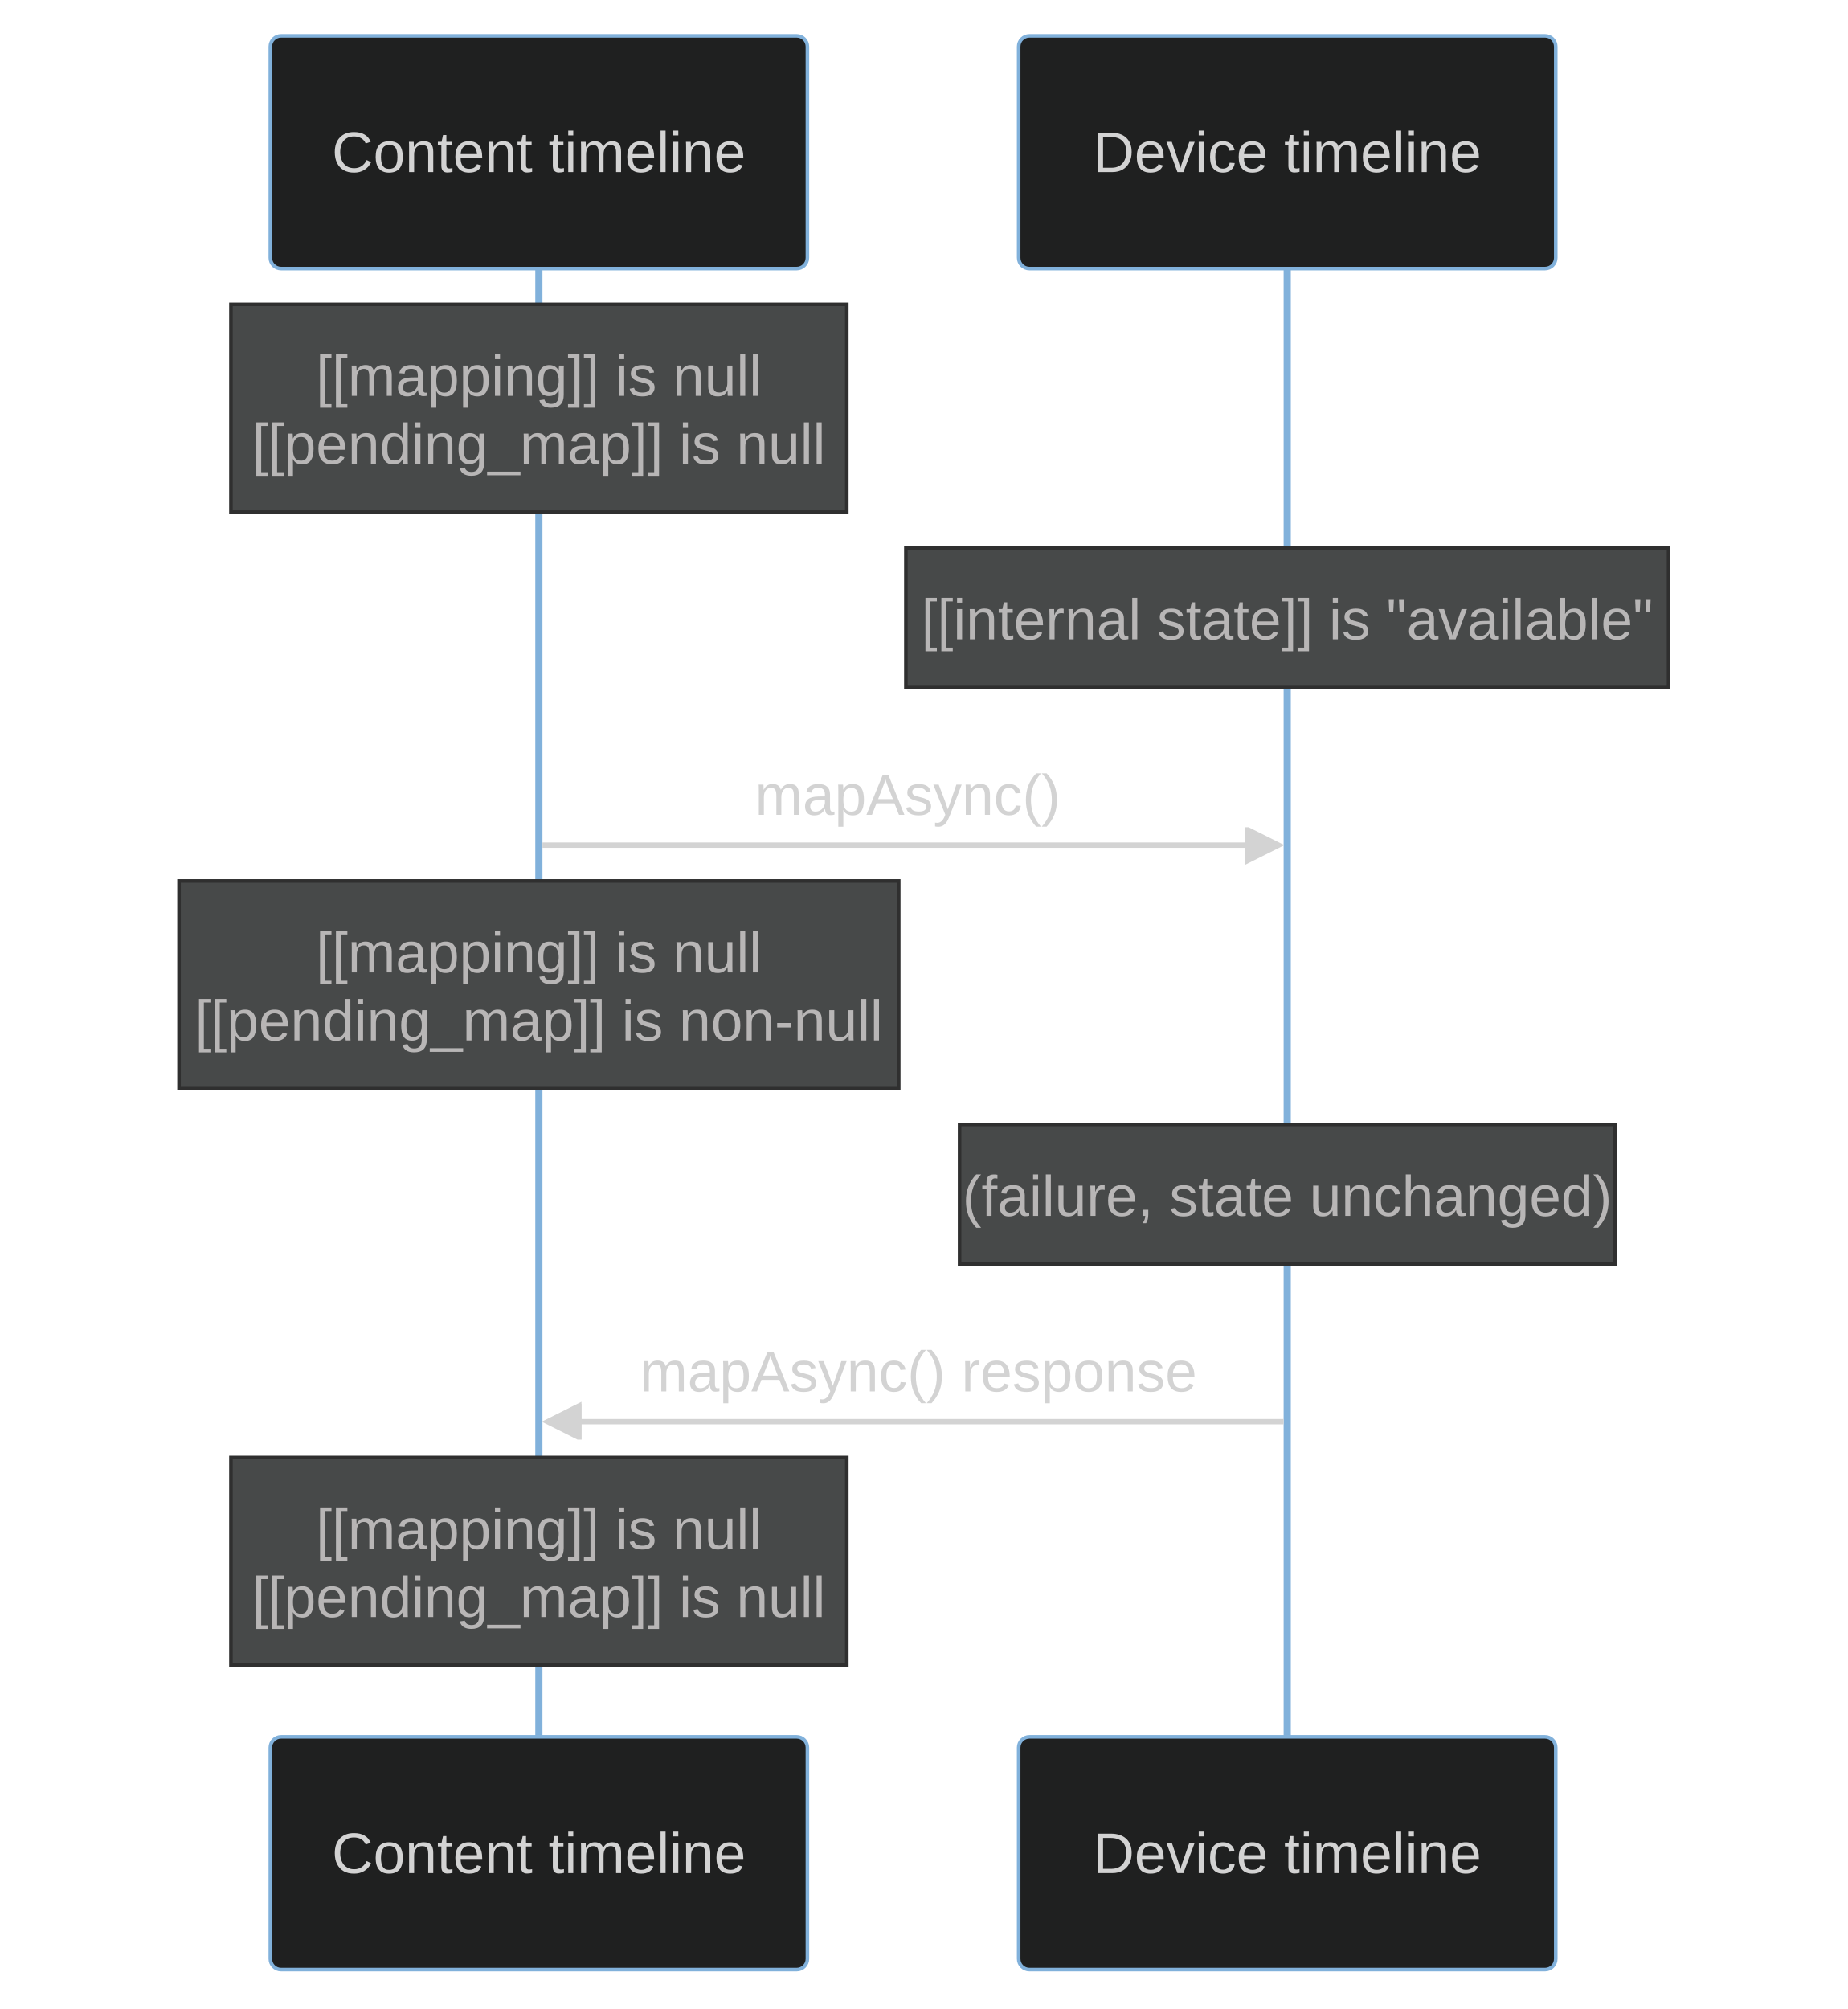
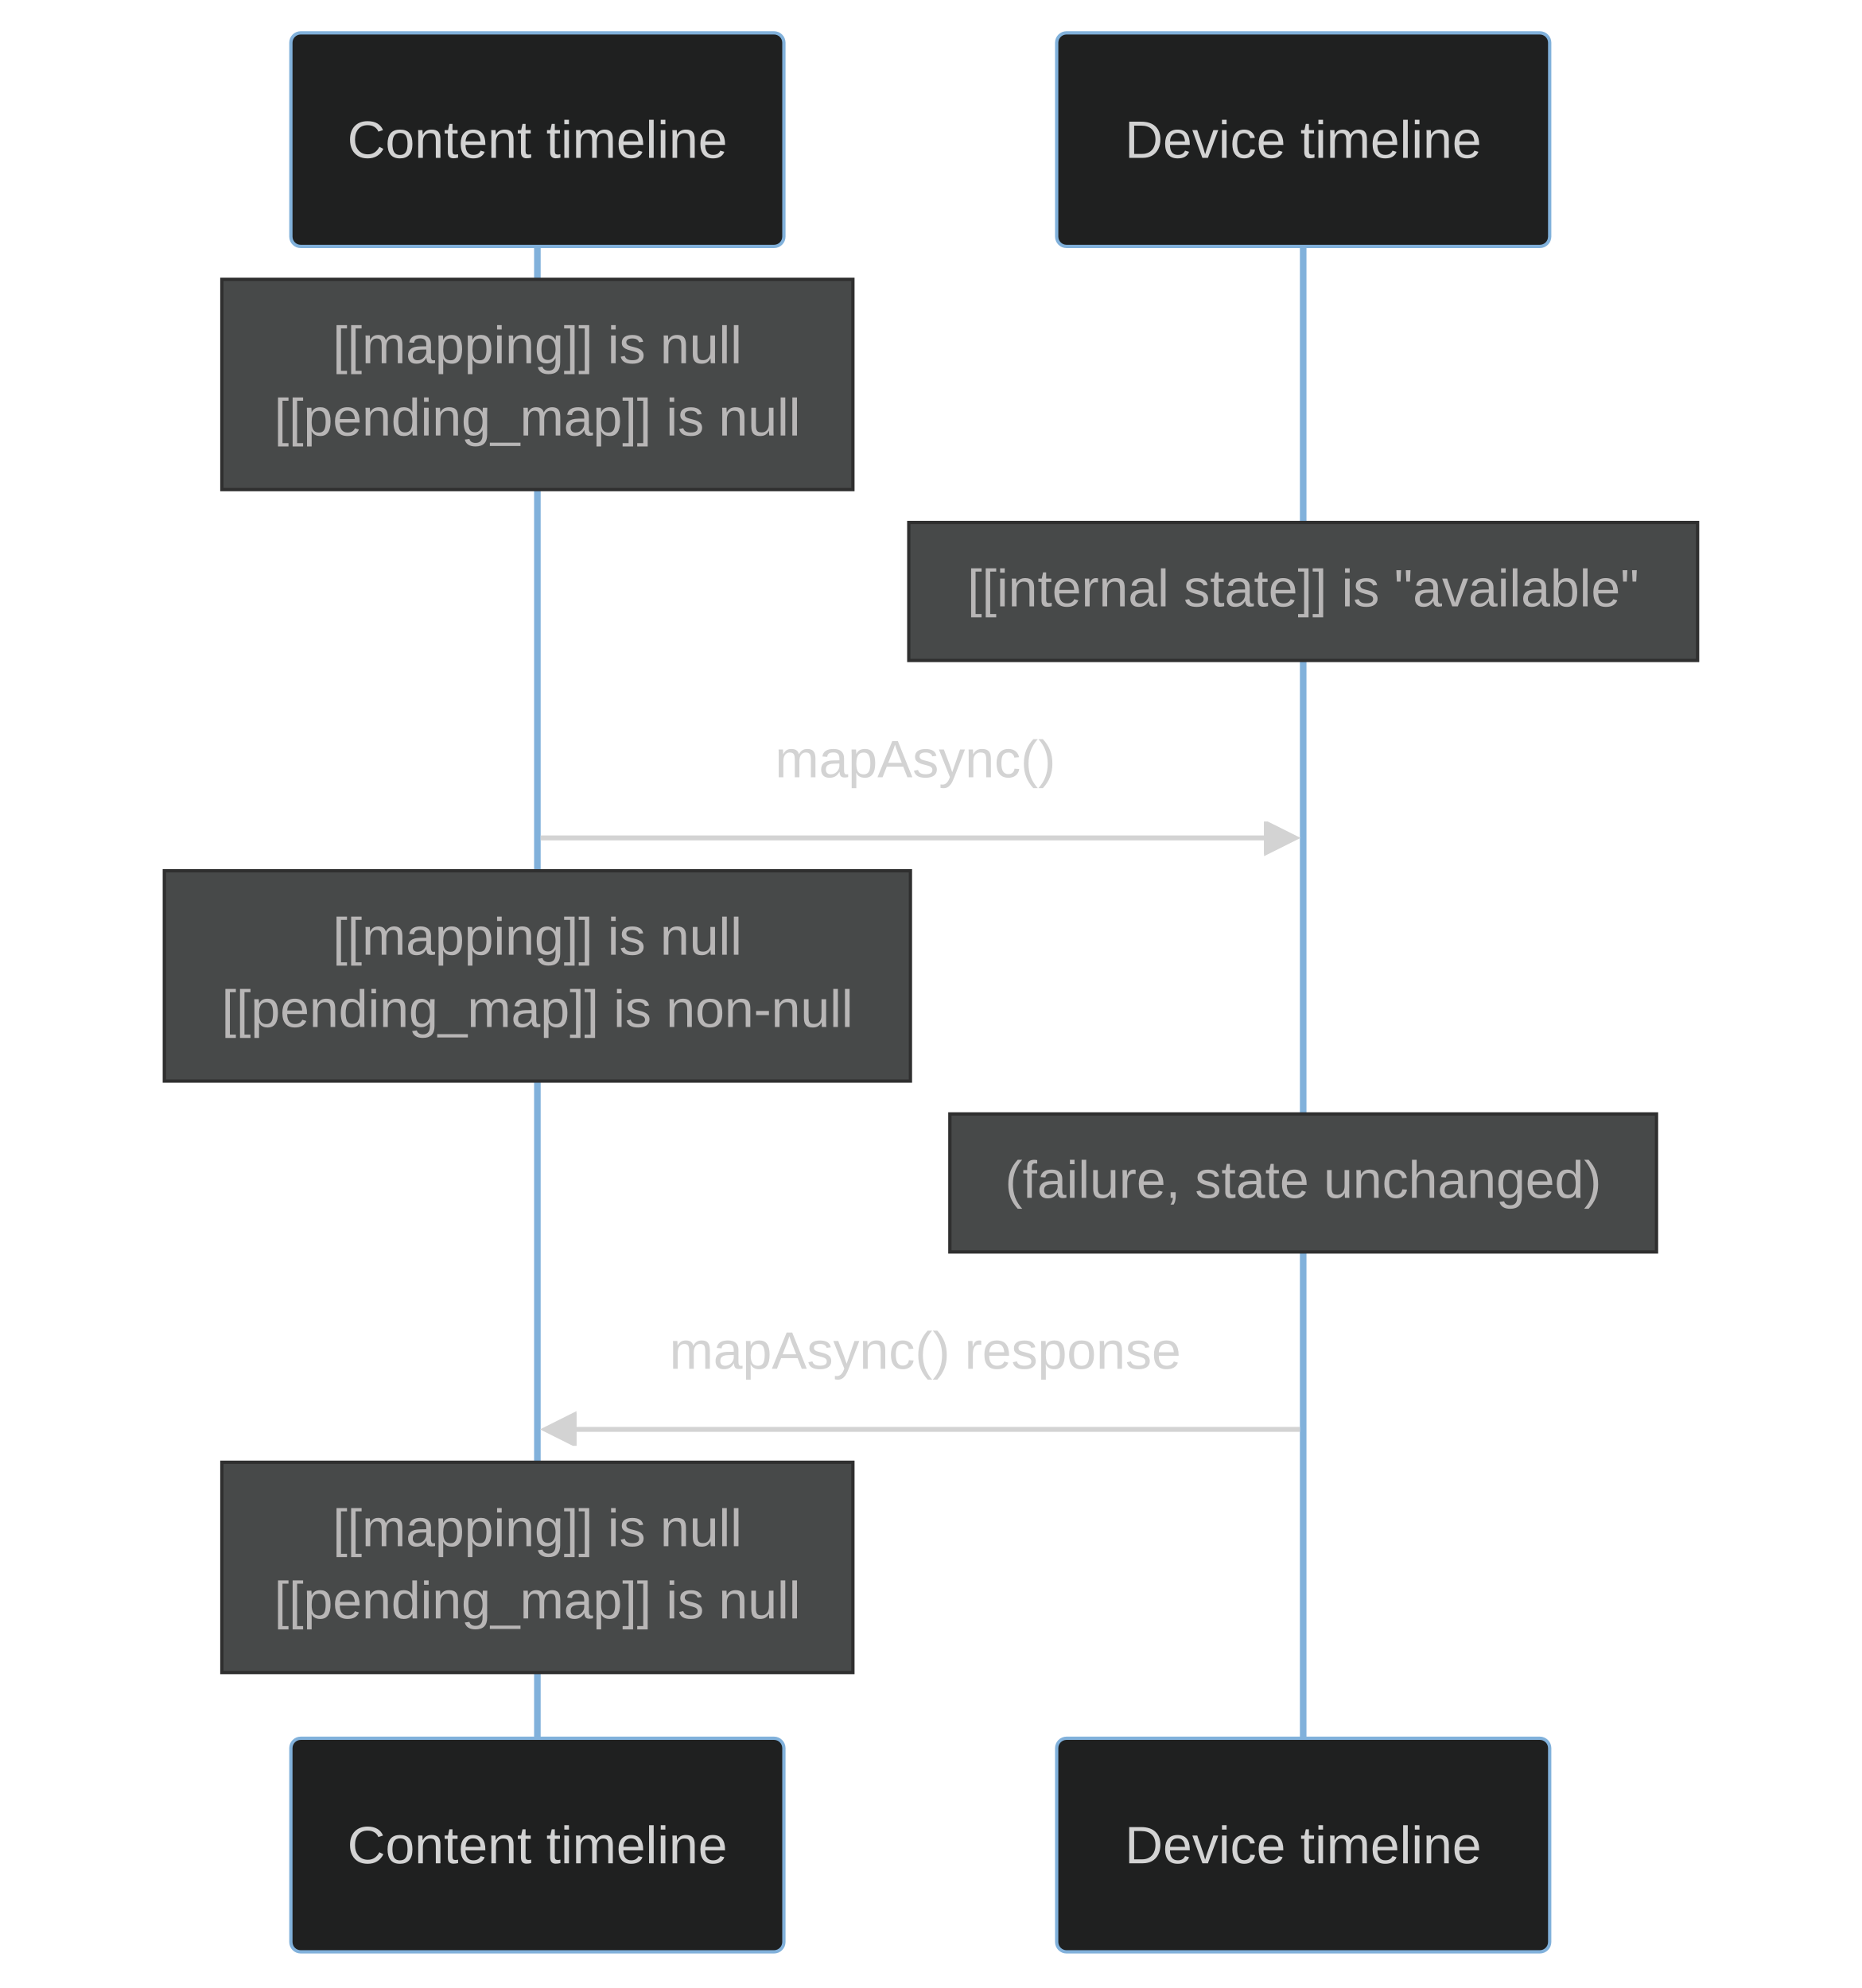
- <svg xmlns="http://www.w3.org/2000/svg" id="my-svg" width="100%" style="max-width: 516px; background-color: black;" viewBox="-75.5 -10 516 561" role="graphics-document document" aria-roledescription="sequence">
+ <svg xmlns="http://www.w3.org/2000/svg" id="my-svg" width="100%" style="max-width: 566.5px; background-color: black;" viewBox="-88.5 -10 566.5 605" role="graphics-document document" aria-roledescription="sequence">
  <g>
-     <rect x="209" y="475" fill="#eaeaea" stroke="#666" width="150" height="65" rx="3" ry="3" class="actor" />
-     <text x="284" y="507.5" dominant-baseline="central" alignment-baseline="central" class="actor" style="text-anchor: middle; font-size: 16px; font-weight: 400;">
-       <tspan x="284" dy="0">Device timeline</tspan>
+     <rect x="233" y="519" fill="#eaeaea" stroke="#666" width="150" height="65" rx="3" ry="3" class="actor" />
+     <text x="308" y="551.5" dominant-baseline="central" alignment-baseline="central" class="actor" style="text-anchor: middle; font-size: 16px; font-weight: 400;">
+       <tspan x="308" dy="0">Device timeline</tspan>
    </text>
  </g>
  <g>
-     <rect x="0" y="475" fill="#eaeaea" stroke="#666" width="150" height="65" rx="3" ry="3" class="actor" />
-     <text x="75" y="507.5" dominant-baseline="central" alignment-baseline="central" class="actor" style="text-anchor: middle; font-size: 16px; font-weight: 400;">
+     <rect x="0" y="519" fill="#eaeaea" stroke="#666" width="150" height="65" rx="3" ry="3" class="actor" />
+     <text x="75" y="551.5" dominant-baseline="central" alignment-baseline="central" class="actor" style="text-anchor: middle; font-size: 16px; font-weight: 400;">
      <tspan x="75" dy="0">Content timeline</tspan>
    </text>
  </g>
  <g>
-     <line id="actor1" x1="284" y1="5" x2="284" y2="475" class="200" stroke-width="0.5px" stroke="#999" />
+     <line id="actor1" x1="308" y1="5" x2="308" y2="519" class="200" stroke-width="0.5px" stroke="#999" />
    <g id="root-1">
-       <rect x="209" y="0" fill="#eaeaea" stroke="#666" width="150" height="65" rx="3" ry="3" class="actor" />
-       <text x="284" y="32.5" dominant-baseline="central" alignment-baseline="central" class="actor" style="text-anchor: middle; font-size: 16px; font-weight: 400;">
-         <tspan x="284" dy="0">Device timeline</tspan>
+       <rect x="233" y="0" fill="#eaeaea" stroke="#666" width="150" height="65" rx="3" ry="3" class="actor" />
+       <text x="308" y="32.5" dominant-baseline="central" alignment-baseline="central" class="actor" style="text-anchor: middle; font-size: 16px; font-weight: 400;">
+         <tspan x="308" dy="0">Device timeline</tspan>
      </text>
    </g>
  </g>
  <g>
-     <line id="actor0" x1="75" y1="5" x2="75" y2="475" class="200" stroke-width="0.5px" stroke="#999" />
+     <line id="actor0" x1="75" y1="5" x2="75" y2="519" class="200" stroke-width="0.5px" stroke="#999" />
    <g id="root-0">
      <rect x="0" y="0" fill="#eaeaea" stroke="#666" width="150" height="65" rx="3" ry="3" class="actor" />
      <text x="75" y="32.5" dominant-baseline="central" alignment-baseline="central" class="actor" style="text-anchor: middle; font-size: 16px; font-weight: 400;">
        <tspan x="75" dy="0">Content timeline</tspan>
      </text>
    </g>
  </g>
  <style>#my-svg{font-family:"trebuchet ms",verdana,arial,sans-serif;font-size:16px;fill:#ccc;}#my-svg .error-icon{fill:#a44141;}#my-svg .error-text{fill:#ddd;stroke:#ddd;}#my-svg .edge-thickness-normal{stroke-width:2px;}#my-svg .edge-thickness-thick{stroke-width:3.5px;}#my-svg .edge-pattern-solid{stroke-dasharray:0;}#my-svg .edge-pattern-dashed{stroke-dasharray:3;}#my-svg .edge-pattern-dotted{stroke-dasharray:2;}#my-svg .marker{fill:lightgrey;stroke:lightgrey;}#my-svg .marker.cross{stroke:lightgrey;}#my-svg svg{font-family:"trebuchet ms",verdana,arial,sans-serif;font-size:16px;}#my-svg .actor{stroke:#81B1DB;fill:#1f2020;}#my-svg text.actor&gt;tspan{fill:lightgrey;stroke:none;}#my-svg .actor-line{stroke:lightgrey;}#my-svg .messageLine0{stroke-width:1.5;stroke-dasharray:none;stroke:lightgrey;}#my-svg .messageLine1{stroke-width:1.5;stroke-dasharray:2,2;stroke:lightgrey;}#my-svg #arrowhead path{fill:lightgrey;stroke:lightgrey;}#my-svg .sequenceNumber{fill:black;}#my-svg #sequencenumber{fill:lightgrey;}#my-svg #crosshead path{fill:lightgrey;stroke:lightgrey;}#my-svg .messageText{fill:lightgrey;stroke:none;}#my-svg .labelBox{stroke:#81B1DB;fill:#1f2020;}#my-svg .labelText,#my-svg .labelText&gt;tspan{fill:lightgrey;stroke:none;}#my-svg .loopText,#my-svg .loopText&gt;tspan{fill:lightgrey;stroke:none;}#my-svg .loopLine{stroke-width:2px;stroke-dasharray:2,2;stroke:#81B1DB;fill:#81B1DB;}#my-svg .note{stroke:hsl(180, 0%, 18.353%);fill:hsl(180, 1.587%, 28.353%);}#my-svg .noteText,#my-svg .noteText&gt;tspan{fill:rgb(183.848, 181.552, 181.552);stroke:none;}#my-svg .activation0{fill:hsl(180, 1.587%, 28.353%);stroke:#81B1DB;}#my-svg .activation1{fill:hsl(180, 1.587%, 28.353%);stroke:#81B1DB;}#my-svg .activation2{fill:hsl(180, 1.587%, 28.353%);stroke:#81B1DB;}#my-svg .actorPopupMenu{position:absolute;}#my-svg .actorPopupMenuPanel{position:absolute;fill:#1f2020;box-shadow:0px 8px 16px 0px rgba(0,0,0,0.2);filter:drop-shadow(3px 5px 2px rgb(0 0 0 / 0.4));}#my-svg .actor-man line{stroke:#81B1DB;fill:#1f2020;}#my-svg .actor-man circle,#my-svg line{stroke:#81B1DB;fill:#1f2020;stroke-width:2px;}#my-svg .messageText{stroke:none;}#my-svg :root{--mermaid-font-family:"trebuchet ms",verdana,arial,sans-serif;}</style>
  <g />
  <defs>
    <symbol id="computer" width="24" height="24">
      <path transform="scale(.5)" d="M2 2v13h20v-13h-20zm18 11h-16v-9h16v9zm-10.228 6l.466-1h3.524l.467 1h-4.457zm14.228 3h-24l2-6h2.104l-1.33 4h18.45l-1.297-4h2.073l2 6zm-5-10h-14v-7h14v7z" />
    </symbol>
  </defs>
  <defs>
    <symbol id="database" fill-rule="evenodd" clip-rule="evenodd">
      <path transform="scale(.5)" d="M12.258.001l.256.004.255.005.253.008.251.01.249.012.247.015.246.016.242.019.241.02.239.023.236.024.233.027.231.028.229.031.225.032.223.034.22.036.217.038.214.04.211.041.208.043.205.045.201.046.198.048.194.05.191.051.187.053.183.054.18.056.175.057.172.059.168.06.163.061.16.063.155.064.15.066.074.033.073.033.071.034.07.034.069.035.068.035.067.035.066.035.064.036.064.036.062.036.06.036.06.037.058.037.058.037.055.038.055.038.053.038.052.038.051.039.05.039.048.039.047.039.045.04.044.04.043.04.041.04.04.041.039.041.037.041.036.041.034.041.033.042.032.042.03.042.029.042.027.042.026.043.024.043.023.043.021.043.02.043.018.044.017.043.015.044.013.044.012.044.011.045.009.044.007.045.006.045.004.045.002.045.001.045v17l-.001.045-.002.045-.004.045-.006.045-.007.045-.009.044-.011.045-.012.044-.013.044-.015.044-.017.043-.018.044-.02.043-.021.043-.023.043-.024.043-.026.043-.027.042-.029.042-.03.042-.032.042-.033.042-.034.041-.036.041-.037.041-.039.041-.04.041-.041.04-.043.04-.044.04-.045.04-.047.039-.048.039-.05.039-.051.039-.052.038-.053.038-.055.038-.055.038-.058.037-.058.037-.06.037-.06.036-.062.036-.064.036-.064.036-.066.035-.067.035-.068.035-.069.035-.07.034-.071.034-.073.033-.074.033-.15.066-.155.064-.16.063-.163.061-.168.06-.172.059-.175.057-.18.056-.183.054-.187.053-.191.051-.194.05-.198.048-.201.046-.205.045-.208.043-.211.041-.214.04-.217.038-.22.036-.223.034-.225.032-.229.031-.231.028-.233.027-.236.024-.239.023-.241.02-.242.019-.246.016-.247.015-.249.012-.251.01-.253.008-.255.005-.256.004-.258.001-.258-.001-.256-.004-.255-.005-.253-.008-.251-.01-.249-.012-.247-.015-.245-.016-.243-.019-.241-.02-.238-.023-.236-.024-.234-.027-.231-.028-.228-.031-.226-.032-.223-.034-.22-.036-.217-.038-.214-.04-.211-.041-.208-.043-.204-.045-.201-.046-.198-.048-.195-.05-.19-.051-.187-.053-.184-.054-.179-.056-.176-.057-.172-.059-.167-.06-.164-.061-.159-.063-.155-.064-.151-.066-.074-.033-.072-.033-.072-.034-.07-.034-.069-.035-.068-.035-.067-.035-.066-.035-.064-.036-.063-.036-.062-.036-.061-.036-.06-.037-.058-.037-.057-.037-.056-.038-.055-.038-.053-.038-.052-.038-.051-.039-.049-.039-.049-.039-.046-.039-.046-.04-.044-.04-.043-.04-.041-.04-.04-.041-.039-.041-.037-.041-.036-.041-.034-.041-.033-.042-.032-.042-.03-.042-.029-.042-.027-.042-.026-.043-.024-.043-.023-.043-.021-.043-.02-.043-.018-.044-.017-.043-.015-.044-.013-.044-.012-.044-.011-.045-.009-.044-.007-.045-.006-.045-.004-.045-.002-.045-.001-.045v-17l.001-.045.002-.045.004-.045.006-.045.007-.045.009-.044.011-.045.012-.044.013-.044.015-.044.017-.043.018-.044.02-.043.021-.043.023-.043.024-.043.026-.043.027-.042.029-.042.03-.042.032-.042.033-.042.034-.041.036-.041.037-.041.039-.041.04-.041.041-.04.043-.04.044-.04.046-.04.046-.039.049-.039.049-.039.051-.039.052-.038.053-.038.055-.038.056-.038.057-.037.058-.037.06-.037.061-.036.062-.036.063-.036.064-.036.066-.035.067-.035.068-.035.069-.035.07-.034.072-.034.072-.033.074-.033.151-.066.155-.064.159-.063.164-.061.167-.06.172-.059.176-.057.179-.056.184-.054.187-.053.19-.051.195-.05.198-.048.201-.046.204-.045.208-.043.211-.041.214-.04.217-.038.22-.036.223-.034.226-.032.228-.031.231-.028.234-.027.236-.024.238-.023.241-.02.243-.019.245-.016.247-.015.249-.012.251-.01.253-.008.255-.005.256-.004.258-.001.258.001zm-9.258 20.499v.01l.001.021.003.021.004.022.005.021.006.022.007.022.009.023.01.022.011.023.012.023.013.023.015.023.016.024.017.023.018.024.019.024.021.024.022.025.023.024.024.025.052.049.056.05.061.051.066.051.07.051.075.051.079.052.084.052.088.052.092.052.097.052.102.051.105.052.11.052.114.051.119.051.123.051.127.05.131.05.135.05.139.048.144.049.147.047.152.047.155.047.16.045.163.045.167.043.171.043.176.041.178.041.183.039.187.039.19.037.194.035.197.035.202.033.204.031.209.03.212.029.216.027.219.025.222.024.226.021.23.02.233.018.236.016.24.015.243.012.246.01.249.008.253.005.256.004.259.001.26-.001.257-.004.254-.005.25-.008.247-.011.244-.012.241-.014.237-.016.233-.018.231-.021.226-.021.224-.024.22-.026.216-.027.212-.028.21-.031.205-.031.202-.034.198-.034.194-.036.191-.037.187-.039.183-.04.179-.04.175-.042.172-.043.168-.044.163-.045.16-.046.155-.046.152-.047.148-.048.143-.049.139-.049.136-.05.131-.05.126-.05.123-.051.118-.052.114-.051.11-.052.106-.052.101-.052.096-.052.092-.052.088-.053.083-.051.079-.052.074-.052.07-.051.065-.051.06-.051.056-.05.051-.05.023-.024.023-.025.021-.024.02-.024.019-.024.018-.024.017-.024.015-.023.014-.024.013-.023.012-.023.01-.023.01-.022.008-.022.006-.022.006-.022.004-.022.004-.021.001-.021.001-.021v-4.127l-.077.055-.08.053-.083.054-.085.053-.087.052-.09.052-.093.051-.095.05-.097.05-.1.049-.102.049-.105.048-.106.047-.109.047-.111.046-.114.045-.115.045-.118.044-.12.043-.122.042-.124.042-.126.041-.128.04-.13.04-.132.038-.134.038-.135.037-.138.037-.139.035-.142.035-.143.034-.144.033-.147.032-.148.031-.15.03-.151.03-.153.029-.154.027-.156.027-.158.026-.159.025-.161.024-.162.023-.163.022-.165.021-.166.02-.167.019-.169.018-.169.017-.171.016-.173.015-.173.014-.175.013-.175.012-.177.011-.178.01-.179.008-.179.008-.181.006-.182.005-.182.004-.184.003-.184.002h-.37l-.184-.002-.184-.003-.182-.004-.182-.005-.181-.006-.179-.008-.179-.008-.178-.01-.176-.011-.176-.012-.175-.013-.173-.014-.172-.015-.171-.016-.17-.017-.169-.018-.167-.019-.166-.02-.165-.021-.163-.022-.162-.023-.161-.024-.159-.025-.157-.026-.156-.027-.155-.027-.153-.029-.151-.03-.15-.03-.148-.031-.146-.032-.145-.033-.143-.034-.141-.035-.14-.035-.137-.037-.136-.037-.134-.038-.132-.038-.13-.04-.128-.04-.126-.041-.124-.042-.122-.042-.12-.044-.117-.043-.116-.045-.113-.045-.112-.046-.109-.047-.106-.047-.105-.048-.102-.049-.1-.049-.097-.05-.095-.05-.093-.052-.09-.051-.087-.052-.085-.053-.083-.054-.08-.054-.077-.054v4.127zm0-5.654v.011l.001.021.003.021.004.021.005.022.006.022.007.022.009.022.01.022.011.023.012.023.013.023.015.024.016.023.017.024.018.024.019.024.021.024.022.024.023.025.024.024.052.05.056.05.061.05.066.051.07.051.075.052.079.051.084.052.088.052.092.052.097.052.102.052.105.052.11.051.114.051.119.052.123.05.127.051.131.05.135.049.139.049.144.048.147.048.152.047.155.046.16.045.163.045.167.044.171.042.176.042.178.04.183.04.187.038.19.037.194.036.197.034.202.033.204.032.209.03.212.028.216.027.219.025.222.024.226.022.23.02.233.018.236.016.24.014.243.012.246.01.249.008.253.006.256.003.259.001.26-.001.257-.003.254-.006.25-.008.247-.01.244-.012.241-.015.237-.016.233-.018.231-.02.226-.022.224-.024.22-.025.216-.027.212-.029.21-.03.205-.032.202-.033.198-.035.194-.036.191-.037.187-.039.183-.039.179-.041.175-.042.172-.043.168-.044.163-.045.16-.045.155-.047.152-.047.148-.048.143-.048.139-.05.136-.049.131-.05.126-.051.123-.051.118-.051.114-.052.11-.052.106-.052.101-.052.096-.052.092-.052.088-.052.083-.052.079-.052.074-.051.07-.052.065-.051.06-.05.056-.051.051-.049.023-.025.023-.024.021-.025.02-.024.019-.024.018-.024.017-.024.015-.023.014-.023.013-.024.012-.022.01-.023.01-.023.008-.022.006-.022.006-.022.004-.021.004-.022.001-.021.001-.021v-4.139l-.077.054-.08.054-.083.054-.085.052-.087.053-.09.051-.093.051-.095.051-.097.05-.1.049-.102.049-.105.048-.106.047-.109.047-.111.046-.114.045-.115.044-.118.044-.12.044-.122.042-.124.042-.126.041-.128.04-.13.039-.132.039-.134.038-.135.037-.138.036-.139.036-.142.035-.143.033-.144.033-.147.033-.148.031-.15.03-.151.03-.153.028-.154.028-.156.027-.158.026-.159.025-.161.024-.162.023-.163.022-.165.021-.166.02-.167.019-.169.018-.169.017-.171.016-.173.015-.173.014-.175.013-.175.012-.177.011-.178.009-.179.009-.179.007-.181.007-.182.005-.182.004-.184.003-.184.002h-.37l-.184-.002-.184-.003-.182-.004-.182-.005-.181-.007-.179-.007-.179-.009-.178-.009-.176-.011-.176-.012-.175-.013-.173-.014-.172-.015-.171-.016-.17-.017-.169-.018-.167-.019-.166-.02-.165-.021-.163-.022-.162-.023-.161-.024-.159-.025-.157-.026-.156-.027-.155-.028-.153-.028-.151-.03-.15-.03-.148-.031-.146-.033-.145-.033-.143-.033-.141-.035-.14-.036-.137-.036-.136-.037-.134-.038-.132-.039-.13-.039-.128-.04-.126-.041-.124-.042-.122-.043-.12-.043-.117-.044-.116-.044-.113-.046-.112-.046-.109-.046-.106-.047-.105-.048-.102-.049-.1-.049-.097-.05-.095-.051-.093-.051-.09-.051-.087-.053-.085-.052-.083-.054-.08-.054-.077-.054v4.139zm0-5.666v.011l.001.02.003.022.004.021.005.022.006.021.007.022.009.023.01.022.011.023.012.023.013.023.015.023.016.024.017.024.018.023.019.024.021.025.022.024.023.024.024.025.052.05.056.05.061.05.066.051.07.051.075.052.079.051.084.052.088.052.092.052.097.052.102.052.105.051.11.052.114.051.119.051.123.051.127.05.131.05.135.05.139.049.144.048.147.048.152.047.155.046.16.045.163.045.167.043.171.043.176.042.178.04.183.04.187.038.19.037.194.036.197.034.202.033.204.032.209.03.212.028.216.027.219.025.222.024.226.021.23.02.233.018.236.017.24.014.243.012.246.01.249.008.253.006.256.003.259.001.26-.001.257-.003.254-.006.25-.008.247-.01.244-.013.241-.014.237-.016.233-.018.231-.02.226-.022.224-.024.22-.025.216-.027.212-.029.21-.03.205-.032.202-.033.198-.035.194-.036.191-.037.187-.039.183-.039.179-.041.175-.042.172-.043.168-.044.163-.045.16-.045.155-.047.152-.047.148-.048.143-.049.139-.049.136-.049.131-.051.126-.05.123-.051.118-.052.114-.051.11-.052.106-.052.101-.052.096-.052.092-.052.088-.052.083-.052.079-.052.074-.052.07-.051.065-.051.06-.051.056-.05.051-.049.023-.025.023-.025.021-.024.02-.024.019-.024.018-.024.017-.024.015-.023.014-.024.013-.023.012-.023.01-.022.01-.023.008-.022.006-.022.006-.022.004-.022.004-.021.001-.021.001-.021v-4.153l-.077.054-.08.054-.083.053-.085.053-.087.053-.09.051-.093.051-.095.051-.097.05-.1.049-.102.048-.105.048-.106.048-.109.046-.111.046-.114.046-.115.044-.118.044-.12.043-.122.043-.124.042-.126.041-.128.04-.13.039-.132.039-.134.038-.135.037-.138.036-.139.036-.142.034-.143.034-.144.033-.147.032-.148.032-.15.03-.151.03-.153.028-.154.028-.156.027-.158.026-.159.024-.161.024-.162.023-.163.023-.165.021-.166.02-.167.019-.169.018-.169.017-.171.016-.173.015-.173.014-.175.013-.175.012-.177.01-.178.01-.179.009-.179.007-.181.006-.182.006-.182.004-.184.003-.184.001-.185.001-.185-.001-.184-.001-.184-.003-.182-.004-.182-.006-.181-.006-.179-.007-.179-.009-.178-.01-.176-.01-.176-.012-.175-.013-.173-.014-.172-.015-.171-.016-.17-.017-.169-.018-.167-.019-.166-.02-.165-.021-.163-.023-.162-.023-.161-.024-.159-.024-.157-.026-.156-.027-.155-.028-.153-.028-.151-.03-.15-.03-.148-.032-.146-.032-.145-.033-.143-.034-.141-.034-.14-.036-.137-.036-.136-.037-.134-.038-.132-.039-.13-.039-.128-.041-.126-.041-.124-.041-.122-.043-.12-.043-.117-.044-.116-.044-.113-.046-.112-.046-.109-.046-.106-.048-.105-.048-.102-.048-.1-.05-.097-.049-.095-.051-.093-.051-.09-.052-.087-.052-.085-.053-.083-.053-.08-.054-.077-.054v4.153zm8.74-8.179l-.257.004-.254.005-.25.008-.247.011-.244.012-.241.014-.237.016-.233.018-.231.021-.226.022-.224.023-.22.026-.216.027-.212.028-.21.031-.205.032-.202.033-.198.034-.194.036-.191.038-.187.038-.183.04-.179.041-.175.042-.172.043-.168.043-.163.045-.16.046-.155.046-.152.048-.148.048-.143.048-.139.049-.136.05-.131.05-.126.051-.123.051-.118.051-.114.052-.11.052-.106.052-.101.052-.096.052-.092.052-.088.052-.083.052-.079.052-.074.051-.07.052-.065.051-.06.05-.056.05-.051.05-.023.025-.023.024-.021.024-.02.025-.019.024-.018.024-.017.023-.015.024-.014.023-.013.023-.012.023-.01.023-.01.022-.008.022-.006.023-.006.021-.004.022-.004.021-.001.021-.001.021.001.021.001.021.004.021.004.022.006.021.006.023.008.022.01.022.01.023.012.023.013.023.014.023.015.024.017.023.018.024.019.024.02.025.021.024.023.024.023.025.051.05.056.05.06.05.065.051.07.052.074.051.079.052.083.052.088.052.092.052.096.052.101.052.106.052.11.052.114.052.118.051.123.051.126.051.131.05.136.05.139.049.143.048.148.048.152.048.155.046.16.046.163.045.168.043.172.043.175.042.179.041.183.04.187.038.191.038.194.036.198.034.202.033.205.032.21.031.212.028.216.027.22.026.224.023.226.022.231.021.233.018.237.016.241.014.244.012.247.011.25.008.254.005.257.004.26.001.26-.001.257-.004.254-.005.25-.008.247-.011.244-.012.241-.014.237-.016.233-.018.231-.021.226-.022.224-.023.22-.026.216-.027.212-.028.21-.031.205-.032.202-.033.198-.034.194-.036.191-.038.187-.038.183-.04.179-.041.175-.042.172-.043.168-.043.163-.045.16-.046.155-.046.152-.048.148-.048.143-.048.139-.049.136-.05.131-.05.126-.051.123-.051.118-.051.114-.052.11-.052.106-.052.101-.052.096-.052.092-.052.088-.052.083-.052.079-.052.074-.051.07-.052.065-.051.06-.05.056-.05.051-.05.023-.025.023-.024.021-.024.02-.025.019-.024.018-.024.017-.023.015-.024.014-.023.013-.023.012-.023.01-.023.01-.022.008-.022.006-.023.006-.021.004-.022.004-.021.001-.021.001-.021-.001-.021-.001-.021-.004-.021-.004-.022-.006-.021-.006-.023-.008-.022-.01-.022-.01-.023-.012-.023-.013-.023-.014-.023-.015-.024-.017-.023-.018-.024-.019-.024-.02-.025-.021-.024-.023-.024-.023-.025-.051-.05-.056-.05-.06-.05-.065-.051-.07-.052-.074-.051-.079-.052-.083-.052-.088-.052-.092-.052-.096-.052-.101-.052-.106-.052-.11-.052-.114-.052-.118-.051-.123-.051-.126-.051-.131-.05-.136-.05-.139-.049-.143-.048-.148-.048-.152-.048-.155-.046-.16-.046-.163-.045-.168-.043-.172-.043-.175-.042-.179-.041-.183-.04-.187-.038-.191-.038-.194-.036-.198-.034-.202-.033-.205-.032-.21-.031-.212-.028-.216-.027-.22-.026-.224-.023-.226-.022-.231-.021-.233-.018-.237-.016-.241-.014-.244-.012-.247-.011-.25-.008-.254-.005-.257-.004-.26-.001-.26.001z" />
    </symbol>
  </defs>
  <defs>
    <symbol id="clock" width="24" height="24">
      <path transform="scale(.5)" d="M12 2c5.514 0 10 4.486 10 10s-4.486 10-10 10-10-4.486-10-10 4.486-10 10-10zm0-2c-6.627 0-12 5.373-12 12s5.373 12 12 12 12-5.373 12-12-5.373-12-12-12zm5.848 12.459c.202.038.202.333.001.372-1.907.361-6.045 1.111-6.547 1.111-.719 0-1.301-.582-1.301-1.301 0-.512.77-5.447 1.125-7.445.034-.192.312-.181.343.014l.985 6.238 5.394 1.011z" />
    </symbol>
  </defs>
  <defs>
    <marker id="arrowhead" refX="7.9" refY="5" markerUnits="userSpaceOnUse" markerWidth="12" markerHeight="12" orient="auto">
      <path d="M 0 0 L 10 5 L 0 10 z" />
    </marker>
  </defs>
  <defs>
    <marker id="crosshead" markerWidth="15" markerHeight="8" orient="auto" refX="4" refY="4.5">
      <path fill="none" stroke="#000000" stroke-width="1pt" d="M 1,2 L 6,7 M 6,2 L 1,7" style="stroke-dasharray: 0, 0;" />
    </marker>
  </defs>
  <defs>
    <marker id="filled-head" refX="15.5" refY="7" markerWidth="20" markerHeight="28" orient="auto">
      <path d="M 18,7 L9,13 L14,7 L9,1 Z" />
    </marker>
  </defs>
  <defs>
    <marker id="sequencenumber" refX="15" refY="15" markerWidth="60" markerHeight="40" orient="auto">
      <circle cx="15" cy="15" r="6" />
    </marker>
  </defs>
  <g>
-     <rect x="-11" y="75" fill="#EDF2AE" stroke="#666" width="172" height="58" rx="0" ry="0" class="note" />
+     <rect x="-21" y="75" fill="#EDF2AE" stroke="#666" width="192" height="64" rx="0" ry="0" class="note" />
    <text x="75" y="80" text-anchor="middle" dominant-baseline="middle" alignment-baseline="middle" class="noteText" dy="1em" style="font-size: 16px; font-weight: 400;">
      <tspan x="75">[[mapping]] is null</tspan>
    </text>
-     <text x="75" y="99" text-anchor="middle" dominant-baseline="middle" alignment-baseline="middle" class="noteText" dy="1em" style="font-size: 16px; font-weight: 400;">
+     <text x="75" y="102" text-anchor="middle" dominant-baseline="middle" alignment-baseline="middle" class="noteText" dy="1em" style="font-size: 16px; font-weight: 400;">
      <tspan x="75">[[pending_map]] is null</tspan>
    </text>
  </g>
  <g>
-     <rect x="177.5" y="143" fill="#EDF2AE" stroke="#666" width="213" height="39" rx="0" ry="0" class="note" />
-     <text x="284" y="148" text-anchor="middle" dominant-baseline="middle" alignment-baseline="middle" class="noteText" dy="1em" style="font-size: 16px; font-weight: 400;">
-       <tspan x="284">[[internal state]] is "available"</tspan>
+     <rect x="188" y="149" fill="#EDF2AE" stroke="#666" width="240" height="42" rx="0" ry="0" class="note" />
+     <text x="308" y="154" text-anchor="middle" dominant-baseline="middle" alignment-baseline="middle" class="noteText" dy="1em" style="font-size: 16px; font-weight: 400;">
+       <tspan x="308">[[internal state]] is "available"</tspan>
    </text>
  </g>
  <g>
-     <rect x="-25.5" y="236" fill="#EDF2AE" stroke="#666" width="201" height="58" rx="0" ry="0" class="note" />
-     <text x="75" y="241" text-anchor="middle" dominant-baseline="middle" alignment-baseline="middle" class="noteText" dy="1em" style="font-size: 16px; font-weight: 400;">
+     <rect x="-38.5" y="255" fill="#EDF2AE" stroke="#666" width="227" height="64" rx="0" ry="0" class="note" />
+     <text x="75" y="260" text-anchor="middle" dominant-baseline="middle" alignment-baseline="middle" class="noteText" dy="1em" style="font-size: 16px; font-weight: 400;">
      <tspan x="75">[[mapping]] is null</tspan>
    </text>
-     <text x="75" y="260" text-anchor="middle" dominant-baseline="middle" alignment-baseline="middle" class="noteText" dy="1em" style="font-size: 16px; font-weight: 400;">
+     <text x="75" y="282" text-anchor="middle" dominant-baseline="middle" alignment-baseline="middle" class="noteText" dy="1em" style="font-size: 16px; font-weight: 400;">
      <tspan x="75">[[pending_map]] is non-null</tspan>
    </text>
  </g>
  <g>
-     <rect x="192.5" y="304" fill="#EDF2AE" stroke="#666" width="183" height="39" rx="0" ry="0" class="note" />
-     <text x="284" y="309" text-anchor="middle" dominant-baseline="middle" alignment-baseline="middle" class="noteText" dy="1em" style="font-size: 16px; font-weight: 400;">
-       <tspan x="284">(failure, state unchanged)</tspan>
+     <rect x="200.5" y="329" fill="#EDF2AE" stroke="#666" width="215" height="42" rx="0" ry="0" class="note" />
+     <text x="308" y="334" text-anchor="middle" dominant-baseline="middle" alignment-baseline="middle" class="noteText" dy="1em" style="font-size: 16px; font-weight: 400;">
+       <tspan x="308">(failure, state unchanged)</tspan>
    </text>
  </g>
  <g>
-     <rect x="-11" y="397" fill="#EDF2AE" stroke="#666" width="172" height="58" rx="0" ry="0" class="note" />
-     <text x="75" y="402" text-anchor="middle" dominant-baseline="middle" alignment-baseline="middle" class="noteText" dy="1em" style="font-size: 16px; font-weight: 400;">
+     <rect x="-21" y="435" fill="#EDF2AE" stroke="#666" width="192" height="64" rx="0" ry="0" class="note" />
+     <text x="75" y="440" text-anchor="middle" dominant-baseline="middle" alignment-baseline="middle" class="noteText" dy="1em" style="font-size: 16px; font-weight: 400;">
      <tspan x="75">[[mapping]] is null</tspan>
    </text>
-     <text x="75" y="421" text-anchor="middle" dominant-baseline="middle" alignment-baseline="middle" class="noteText" dy="1em" style="font-size: 16px; font-weight: 400;">
+     <text x="75" y="462" text-anchor="middle" dominant-baseline="middle" alignment-baseline="middle" class="noteText" dy="1em" style="font-size: 16px; font-weight: 400;">
      <tspan x="75">[[pending_map]] is null</tspan>
    </text>
  </g>
-   <text x="178" y="197" text-anchor="middle" dominant-baseline="middle" alignment-baseline="middle" class="messageText" dy="1em" style="font-size: 16px; font-weight: 400;">mapAsync()</text>
-   <line x1="76" y1="226" x2="280" y2="226" class="messageLine0" stroke-width="2" stroke="none" marker-end="url(#arrowhead)" style="fill: none;" />
-   <text x="181" y="358" text-anchor="middle" dominant-baseline="middle" alignment-baseline="middle" class="messageText" dy="1em" style="font-size: 16px; font-weight: 400;">mapAsync() response</text>
-   <line x1="283" y1="387" x2="79" y2="387" class="messageLine0" stroke-width="2" stroke="none" marker-end="url(#arrowhead)" style="fill: none;" />
+   <text x="190" y="206" text-anchor="middle" dominant-baseline="middle" alignment-baseline="middle" class="messageText" dy="1em" style="font-size: 16px; font-weight: 400;">mapAsync()</text>
+   <line x1="76" y1="245" x2="304" y2="245" class="messageLine0" stroke-width="2" stroke="none" marker-end="url(#arrowhead)" style="fill: none;" />
+   <text x="193" y="386" text-anchor="middle" dominant-baseline="middle" alignment-baseline="middle" class="messageText" dy="1em" style="font-size: 16px; font-weight: 400;">mapAsync() response</text>
+   <line x1="307" y1="425" x2="79" y2="425" class="messageLine0" stroke-width="2" stroke="none" marker-end="url(#arrowhead)" style="fill: none;" />
</svg>
